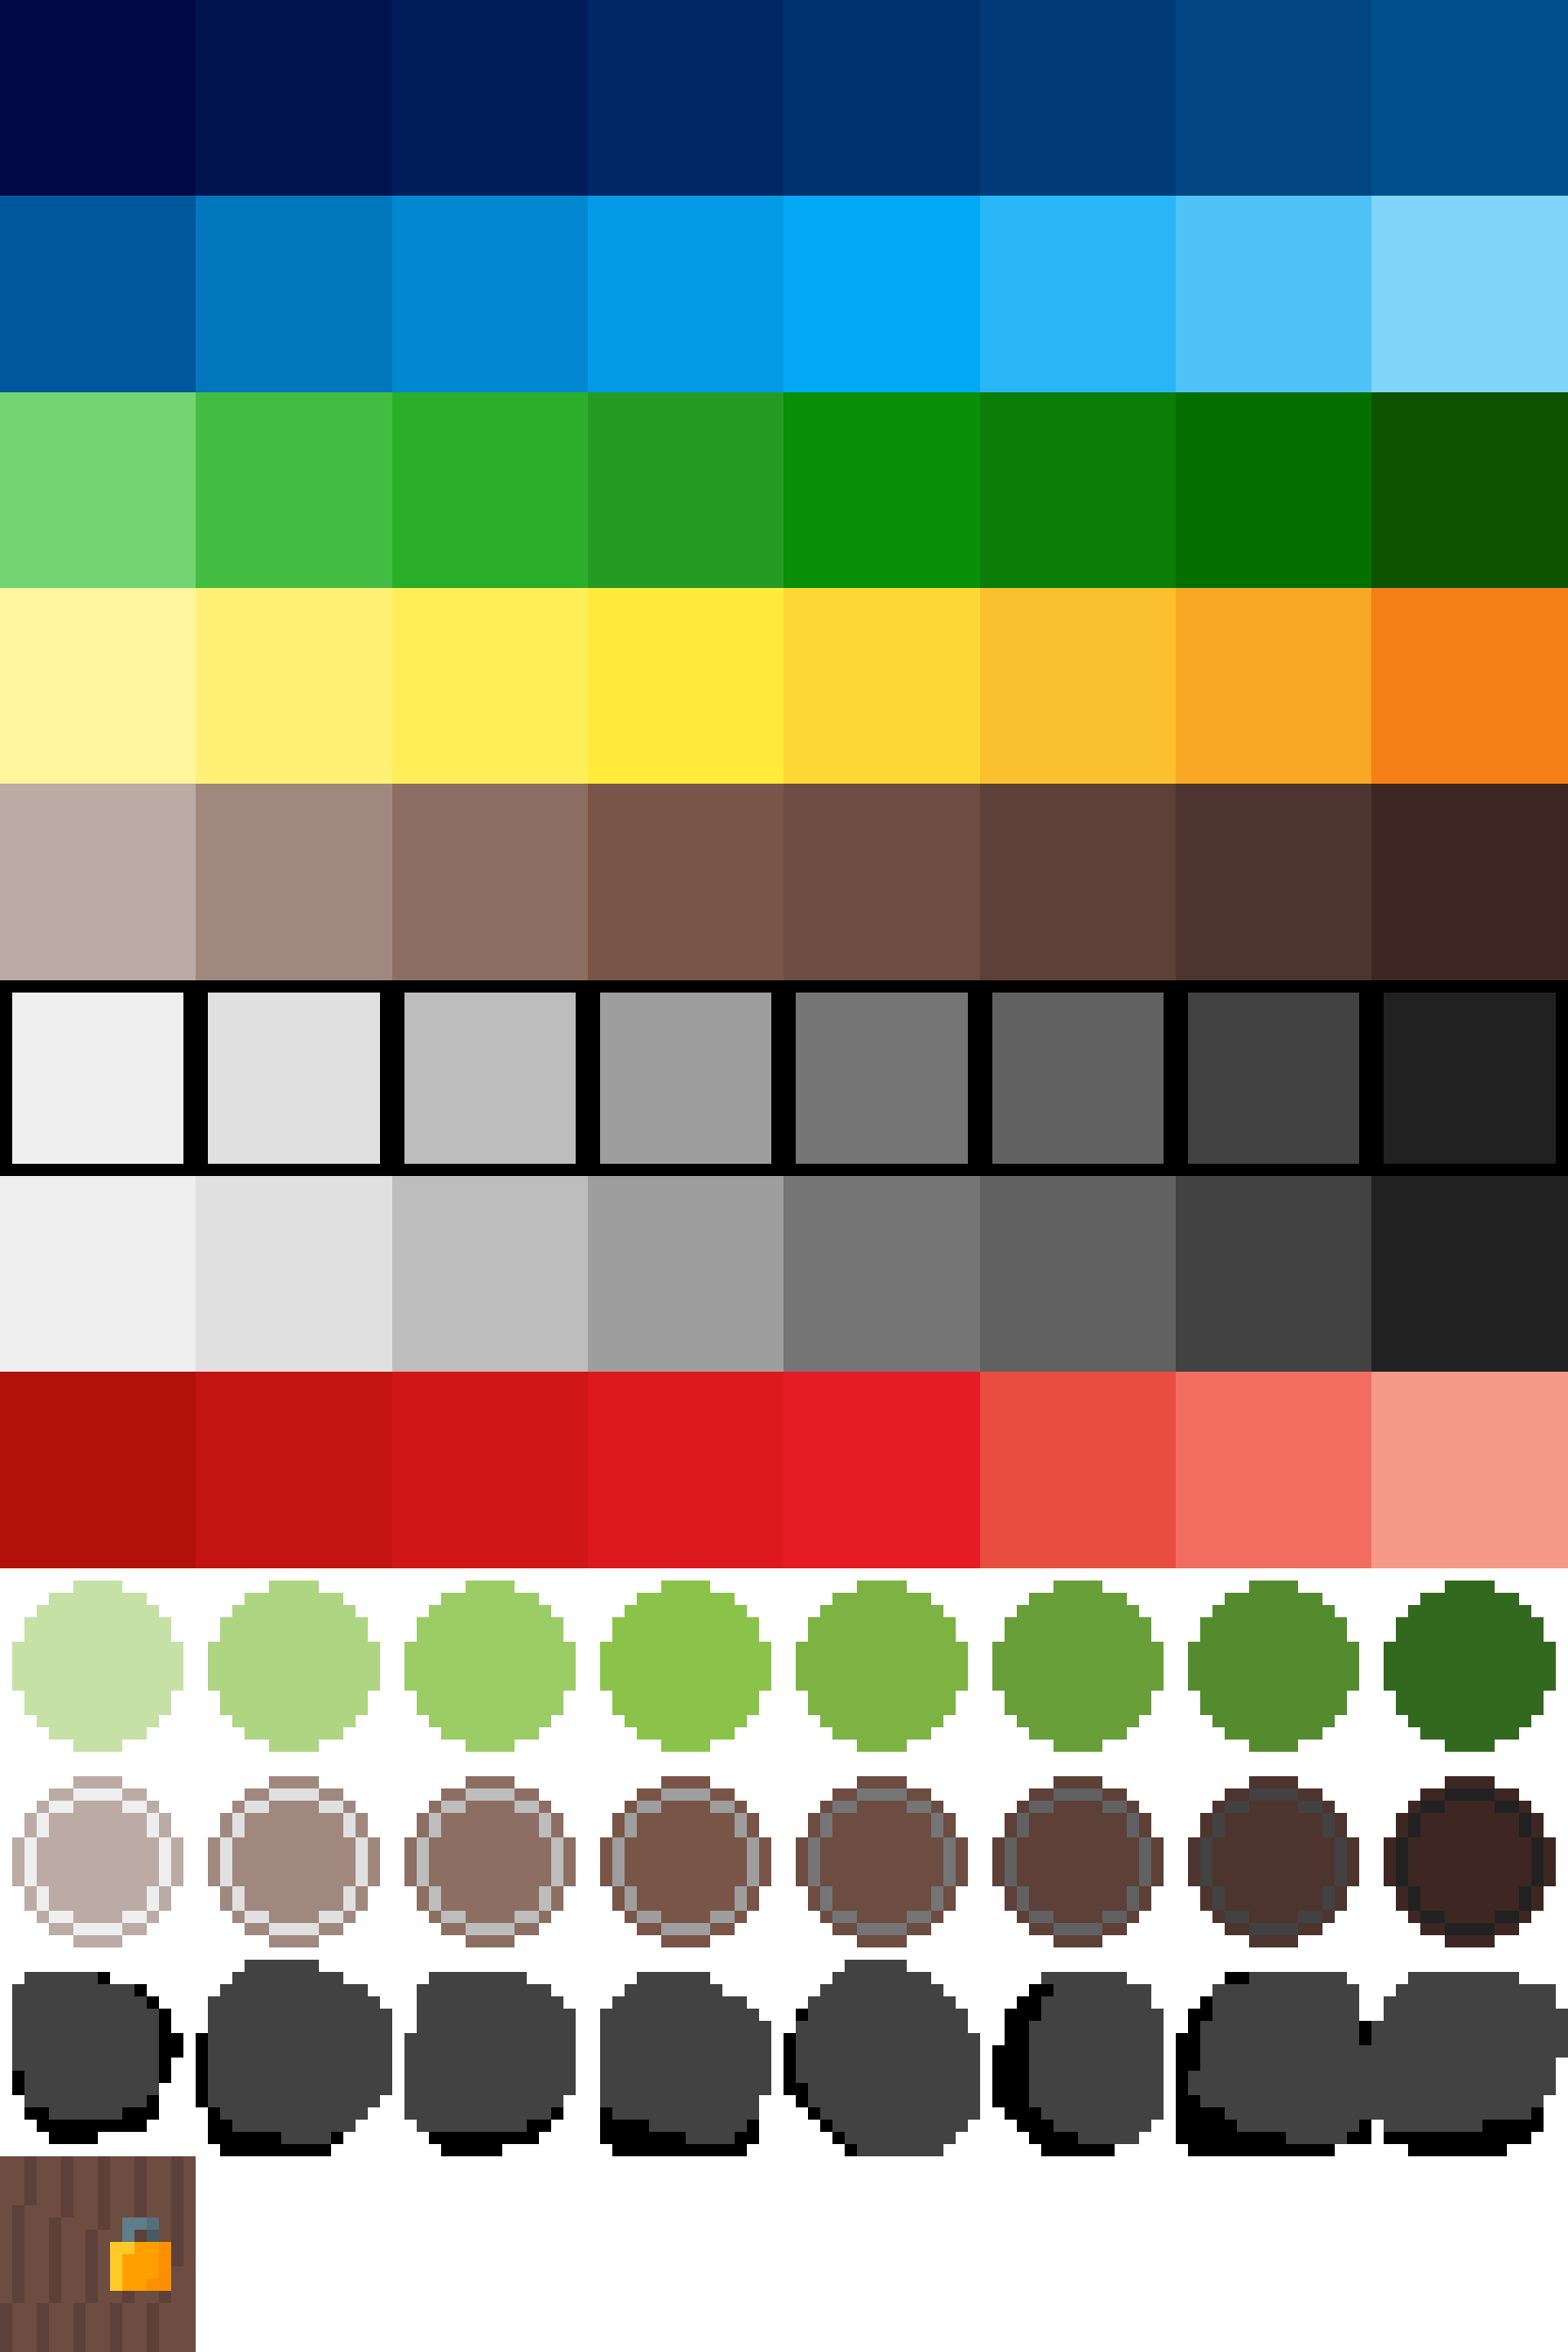
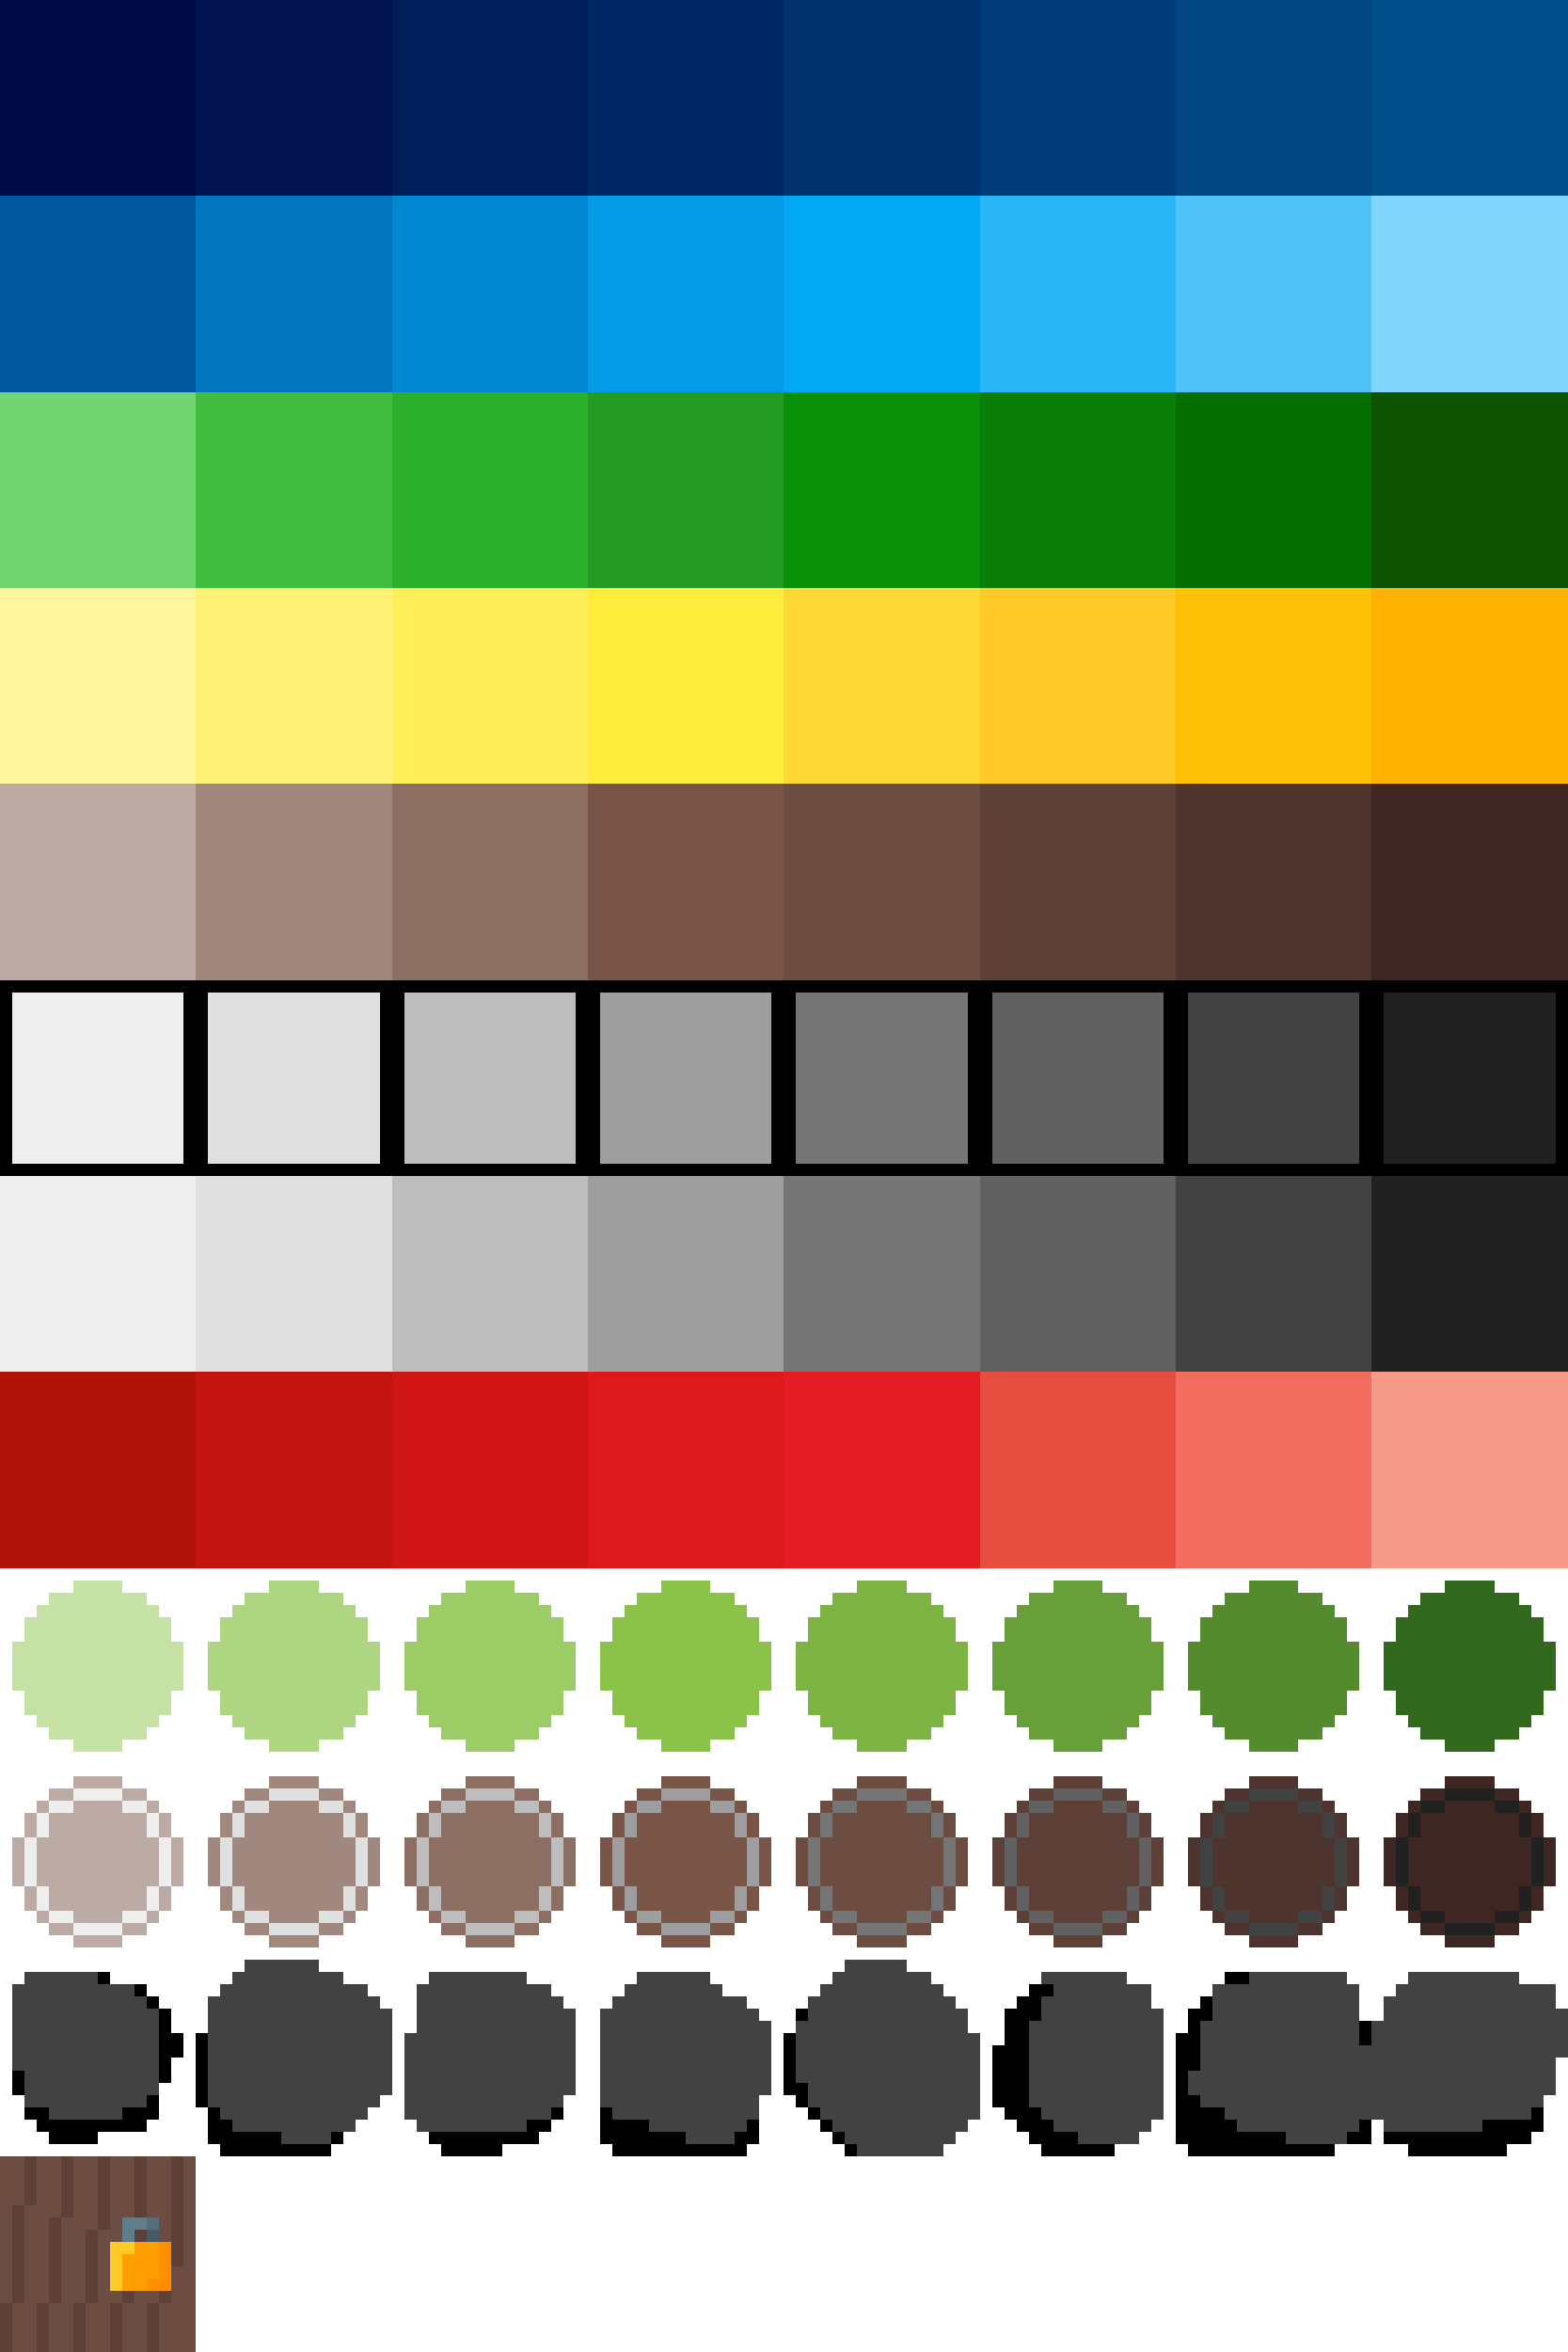
<svg xmlns="http://www.w3.org/2000/svg" version="1.1" width="128" height="192" shape-rendering="crispEdges">
  <rect x="0" y="0" width="16" height="16" fill="#010A46" />
  <rect x="16" y="0" width="16" height="16" fill="#011450" />
  <rect x="32" y="0" width="16" height="16" fill="#011E5A" />
  <rect x="48" y="0" width="16" height="16" fill="#012864" />
  <rect x="64" y="0" width="16" height="16" fill="#01326E" />
  <rect x="80" y="0" width="16" height="16" fill="#013C78" />
  <rect x="96" y="0" width="16" height="16" fill="#014682" />
  <rect x="112" y="0" width="16" height="16" fill="#01508C" />
  <rect x="0" y="16" width="16" height="16" fill="#01579B" />
  <rect x="16" y="16" width="16" height="16" fill="#0277BD" />
  <rect x="32" y="16" width="16" height="16" fill="#0288D1" />
  <rect x="48" y="16" width="16" height="16" fill="#039BE5" />
  <rect x="64" y="16" width="16" height="16" fill="#03A9F4" />
  <rect x="80" y="16" width="16" height="16" fill="#29B6F6" />
  <rect x="96" y="16" width="16" height="16" fill="#4FC3F7" />
  <rect x="112" y="16" width="16" height="16" fill="#81D4FA" />
  <rect x="0" y="32" width="16" height="16" fill="#72D572" />
  <rect x="16" y="32" width="16" height="16" fill="#42BD41" />
  <rect x="32" y="32" width="16" height="16" fill="#2BAF2B" />
  <rect x="48" y="32" width="16" height="16" fill="#259B24" />
  <rect x="64" y="32" width="16" height="16" fill="#0A8F08" />
  <rect x="80" y="32" width="16" height="16" fill="#0A7E07" />
  <rect x="96" y="32" width="16" height="16" fill="#056F00" />
  <rect x="112" y="32" width="16" height="16" fill="#0D5302" />
  <rect x="0" y="48" width="16" height="16" fill="#FFF59D" />
  <rect x="16" y="48" width="16" height="16" fill="#FFF176" />
  <rect x="32" y="48" width="16" height="16" fill="#FFEE58" />
  <rect x="48" y="48" width="16" height="16" fill="#FFEB3B" />
  <rect x="64" y="48" width="16" height="16" fill="#FDD835" />
-   <rect x="80" y="48" width="16" height="16" fill="#FBC02D" />
-   <rect x="96" y="48" width="16" height="16" fill="#F9A825" />
-   <rect x="112" y="48" width="16" height="16" fill="#F57F17" />
+   <rect x="80" y="48" width="16" height="16" fill="#FFCA28" />
+   <rect x="96" y="48" width="16" height="16" fill="#FFC107" />
+   <rect x="112" y="48" width="16" height="16" fill="#FFB300" />
  <rect x="0" y="64" width="16" height="16" fill="#BCAAA4" />
  <rect x="16" y="64" width="16" height="16" fill="#A1887F" />
  <rect x="32" y="64" width="16" height="16" fill="#8D6E63" />
  <rect x="48" y="64" width="16" height="16" fill="#795548" />
  <rect x="64" y="64" width="16" height="16" fill="#6D4C41" />
  <rect x="80" y="64" width="16" height="16" fill="#5D4037" />
  <rect x="96" y="64" width="16" height="16" fill="#4E342E" />
  <rect x="112" y="64" width="16" height="16" fill="#3E2723" />
  <rect x="0" y="80" width="128" height="1" fill="#000000" />
  <rect x="0" y="81" width="1" height="15" fill="#000000" />
  <rect x="1" y="81" width="14" height="14" fill="#EEEEEE" />
  <rect x="15" y="81" width="2" height="15" fill="#000000" />
  <rect x="17" y="81" width="14" height="14" fill="#E0E0E0" />
  <rect x="31" y="81" width="2" height="15" fill="#000000" />
  <rect x="33" y="81" width="14" height="14" fill="#BDBDBD" />
  <rect x="47" y="81" width="2" height="15" fill="#000000" />
  <rect x="49" y="81" width="14" height="14" fill="#9E9E9E" />
  <rect x="63" y="81" width="2" height="15" fill="#000000" />
  <rect x="65" y="81" width="14" height="14" fill="#757575" />
  <rect x="79" y="81" width="2" height="15" fill="#000000" />
  <rect x="81" y="81" width="14" height="14" fill="#616161" />
  <rect x="95" y="81" width="2" height="15" fill="#000000" />
  <rect x="97" y="81" width="14" height="14" fill="#424242" />
  <rect x="111" y="81" width="2" height="15" fill="#000000" />
  <rect x="113" y="81" width="14" height="14" fill="#212121" />
  <rect x="127" y="81" width="1" height="15" fill="#000000" />
  <rect x="1" y="95" width="14" height="1" fill="#000000" />
  <rect x="17" y="95" width="14" height="1" fill="#000000" />
  <rect x="33" y="95" width="14" height="1" fill="#000000" />
  <rect x="49" y="95" width="14" height="1" fill="#000000" />
  <rect x="65" y="95" width="14" height="1" fill="#000000" />
  <rect x="81" y="95" width="14" height="1" fill="#000000" />
  <rect x="97" y="95" width="14" height="1" fill="#000000" />
  <rect x="113" y="95" width="14" height="1" fill="#000000" />
  <rect x="0" y="96" width="16" height="16" fill="#EEEEEE" />
  <rect x="16" y="96" width="16" height="16" fill="#E0E0E0" />
  <rect x="32" y="96" width="16" height="16" fill="#BDBDBD" />
  <rect x="48" y="96" width="16" height="16" fill="#9E9E9E" />
  <rect x="64" y="96" width="16" height="16" fill="#757575" />
  <rect x="80" y="96" width="16" height="16" fill="#616161" />
  <rect x="96" y="96" width="16" height="16" fill="#424242" />
  <rect x="112" y="96" width="16" height="16" fill="#212121" />
  <rect x="0" y="112" width="16" height="16" fill="#B0120A" />
  <rect x="16" y="112" width="16" height="16" fill="#C41411" />
  <rect x="32" y="112" width="16" height="16" fill="#D01716" />
  <rect x="48" y="112" width="16" height="16" fill="#DD191D" />
  <rect x="64" y="112" width="16" height="16" fill="#E51C23" />
  <rect x="80" y="112" width="16" height="16" fill="#E84E40" />
  <rect x="96" y="112" width="16" height="16" fill="#F36C60" />
  <rect x="112" y="112" width="16" height="16" fill="#F69988" />
  <rect x="6" y="129" width="4" height="14" fill="#C5E1A5" />
  <rect x="22" y="129" width="4" height="14" fill="#AED581" />
  <rect x="38" y="129" width="4" height="14" fill="#9CCC65" />
  <rect x="54" y="129" width="4" height="14" fill="#8BC34A" />
  <rect x="70" y="129" width="4" height="14" fill="#7CB342" />
  <rect x="86" y="129" width="4" height="14" fill="#689F38" />
  <rect x="102" y="129" width="4" height="14" fill="#558B2F" />
  <rect x="118" y="129" width="4" height="14" fill="#33691E" />
  <rect x="4" y="130" width="2" height="12" fill="#C5E1A5" />
  <rect x="10" y="130" width="2" height="12" fill="#C5E1A5" />
  <rect x="20" y="130" width="2" height="12" fill="#AED581" />
  <rect x="26" y="130" width="2" height="12" fill="#AED581" />
  <rect x="36" y="130" width="2" height="12" fill="#9CCC65" />
  <rect x="42" y="130" width="2" height="12" fill="#9CCC65" />
  <rect x="52" y="130" width="2" height="12" fill="#8BC34A" />
  <rect x="58" y="130" width="2" height="12" fill="#8BC34A" />
  <rect x="68" y="130" width="2" height="12" fill="#7CB342" />
  <rect x="74" y="130" width="2" height="12" fill="#7CB342" />
  <rect x="84" y="130" width="2" height="12" fill="#689F38" />
  <rect x="90" y="130" width="2" height="12" fill="#689F38" />
  <rect x="100" y="130" width="2" height="12" fill="#558B2F" />
  <rect x="106" y="130" width="2" height="12" fill="#558B2F" />
  <rect x="116" y="130" width="2" height="12" fill="#33691E" />
  <rect x="122" y="130" width="2" height="12" fill="#33691E" />
  <rect x="3" y="131" width="1" height="10" fill="#C5E1A5" />
  <rect x="12" y="131" width="1" height="10" fill="#C5E1A5" />
  <rect x="19" y="131" width="1" height="10" fill="#AED581" />
  <rect x="28" y="131" width="1" height="10" fill="#AED581" />
  <rect x="35" y="131" width="1" height="10" fill="#9CCC65" />
  <rect x="44" y="131" width="1" height="10" fill="#9CCC65" />
  <rect x="51" y="131" width="1" height="10" fill="#8BC34A" />
  <rect x="60" y="131" width="1" height="10" fill="#8BC34A" />
  <rect x="67" y="131" width="1" height="10" fill="#7CB342" />
  <rect x="76" y="131" width="1" height="10" fill="#7CB342" />
  <rect x="83" y="131" width="1" height="10" fill="#689F38" />
  <rect x="92" y="131" width="1" height="10" fill="#689F38" />
  <rect x="99" y="131" width="1" height="10" fill="#558B2F" />
  <rect x="108" y="131" width="1" height="10" fill="#558B2F" />
  <rect x="115" y="131" width="1" height="10" fill="#33691E" />
  <rect x="124" y="131" width="1" height="10" fill="#33691E" />
  <rect x="2" y="132" width="1" height="8" fill="#C5E1A5" />
  <rect x="13" y="132" width="1" height="8" fill="#C5E1A5" />
  <rect x="18" y="132" width="1" height="8" fill="#AED581" />
  <rect x="29" y="132" width="1" height="8" fill="#AED581" />
  <rect x="34" y="132" width="1" height="8" fill="#9CCC65" />
  <rect x="45" y="132" width="1" height="8" fill="#9CCC65" />
  <rect x="50" y="132" width="1" height="8" fill="#8BC34A" />
  <rect x="61" y="132" width="1" height="8" fill="#8BC34A" />
  <rect x="66" y="132" width="1" height="8" fill="#7CB342" />
  <rect x="77" y="132" width="1" height="8" fill="#7CB342" />
  <rect x="82" y="132" width="1" height="8" fill="#689F38" />
  <rect x="93" y="132" width="1" height="8" fill="#689F38" />
  <rect x="98" y="132" width="1" height="8" fill="#558B2F" />
  <rect x="109" y="132" width="1" height="8" fill="#558B2F" />
  <rect x="114" y="132" width="1" height="8" fill="#33691E" />
  <rect x="125" y="132" width="1" height="8" fill="#33691E" />
  <rect x="1" y="134" width="1" height="4" fill="#C5E1A5" />
  <rect x="14" y="134" width="1" height="4" fill="#C5E1A5" />
  <rect x="17" y="134" width="1" height="4" fill="#AED581" />
  <rect x="30" y="134" width="1" height="4" fill="#AED581" />
  <rect x="33" y="134" width="1" height="4" fill="#9CCC65" />
  <rect x="46" y="134" width="1" height="4" fill="#9CCC65" />
  <rect x="49" y="134" width="1" height="4" fill="#8BC34A" />
  <rect x="62" y="134" width="1" height="4" fill="#8BC34A" />
  <rect x="65" y="134" width="1" height="4" fill="#7CB342" />
  <rect x="78" y="134" width="1" height="4" fill="#7CB342" />
  <rect x="81" y="134" width="1" height="4" fill="#689F38" />
  <rect x="94" y="134" width="1" height="4" fill="#689F38" />
  <rect x="97" y="134" width="1" height="4" fill="#558B2F" />
  <rect x="110" y="134" width="1" height="4" fill="#558B2F" />
  <rect x="113" y="134" width="1" height="4" fill="#33691E" />
  <rect x="126" y="134" width="1" height="4" fill="#33691E" />
  <rect x="6" y="145" width="4" height="1" fill="#BCAAA4" />
  <rect x="22" y="145" width="4" height="1" fill="#A1887F" />
  <rect x="38" y="145" width="4" height="1" fill="#8D6E63" />
  <rect x="54" y="145" width="4" height="1" fill="#795548" />
  <rect x="70" y="145" width="4" height="1" fill="#6D4C41" />
  <rect x="86" y="145" width="4" height="1" fill="#5D4037" />
  <rect x="102" y="145" width="4" height="1" fill="#4E342E" />
  <rect x="118" y="145" width="4" height="1" fill="#3E2723" />
  <rect x="4" y="146" width="2" height="1" fill="#BCAAA4" />
  <rect x="6" y="146" width="4" height="1" fill="#EEEEEE" />
  <rect x="10" y="146" width="2" height="1" fill="#BCAAA4" />
  <rect x="20" y="146" width="2" height="1" fill="#A1887F" />
  <rect x="22" y="146" width="4" height="1" fill="#E0E0E0" />
  <rect x="26" y="146" width="2" height="1" fill="#A1887F" />
  <rect x="36" y="146" width="2" height="1" fill="#8D6E63" />
  <rect x="38" y="146" width="4" height="1" fill="#BDBDBD" />
  <rect x="42" y="146" width="2" height="1" fill="#8D6E63" />
  <rect x="52" y="146" width="2" height="1" fill="#795548" />
  <rect x="54" y="146" width="4" height="1" fill="#9E9E9E" />
  <rect x="58" y="146" width="2" height="1" fill="#795548" />
  <rect x="68" y="146" width="2" height="1" fill="#6D4C41" />
  <rect x="70" y="146" width="4" height="1" fill="#757575" />
  <rect x="74" y="146" width="2" height="1" fill="#6D4C41" />
  <rect x="84" y="146" width="2" height="1" fill="#5D4037" />
  <rect x="86" y="146" width="4" height="1" fill="#616161" />
  <rect x="90" y="146" width="2" height="1" fill="#5D4037" />
  <rect x="100" y="146" width="2" height="1" fill="#4E342E" />
  <rect x="102" y="146" width="4" height="1" fill="#424242" />
  <rect x="106" y="146" width="2" height="1" fill="#4E342E" />
  <rect x="116" y="146" width="2" height="1" fill="#3E2723" />
  <rect x="118" y="146" width="4" height="1" fill="#212121" />
  <rect x="122" y="146" width="2" height="1" fill="#3E2723" />
  <rect x="3" y="147" width="1" height="1" fill="#BCAAA4" />
  <rect x="4" y="147" width="2" height="1" fill="#EEEEEE" />
  <rect x="6" y="147" width="4" height="10" fill="#BCAAA4" />
  <rect x="10" y="147" width="2" height="1" fill="#EEEEEE" />
  <rect x="12" y="147" width="1" height="1" fill="#BCAAA4" />
  <rect x="19" y="147" width="1" height="1" fill="#A1887F" />
  <rect x="20" y="147" width="2" height="1" fill="#E0E0E0" />
  <rect x="22" y="147" width="4" height="10" fill="#A1887F" />
  <rect x="26" y="147" width="2" height="1" fill="#E0E0E0" />
  <rect x="28" y="147" width="1" height="1" fill="#A1887F" />
  <rect x="35" y="147" width="1" height="1" fill="#8D6E63" />
  <rect x="36" y="147" width="2" height="1" fill="#BDBDBD" />
  <rect x="38" y="147" width="4" height="10" fill="#8D6E63" />
  <rect x="42" y="147" width="2" height="1" fill="#BDBDBD" />
  <rect x="44" y="147" width="1" height="1" fill="#8D6E63" />
  <rect x="51" y="147" width="1" height="1" fill="#795548" />
  <rect x="52" y="147" width="2" height="1" fill="#9E9E9E" />
  <rect x="54" y="147" width="4" height="10" fill="#795548" />
  <rect x="58" y="147" width="2" height="1" fill="#9E9E9E" />
  <rect x="60" y="147" width="1" height="1" fill="#795548" />
  <rect x="67" y="147" width="1" height="1" fill="#6D4C41" />
  <rect x="68" y="147" width="2" height="1" fill="#757575" />
  <rect x="70" y="147" width="4" height="10" fill="#6D4C41" />
  <rect x="74" y="147" width="2" height="1" fill="#757575" />
  <rect x="76" y="147" width="1" height="1" fill="#6D4C41" />
  <rect x="83" y="147" width="1" height="1" fill="#5D4037" />
  <rect x="84" y="147" width="2" height="1" fill="#616161" />
  <rect x="86" y="147" width="4" height="10" fill="#5D4037" />
  <rect x="90" y="147" width="2" height="1" fill="#616161" />
  <rect x="92" y="147" width="1" height="1" fill="#5D4037" />
  <rect x="99" y="147" width="1" height="1" fill="#4E342E" />
  <rect x="100" y="147" width="2" height="1" fill="#424242" />
  <rect x="102" y="147" width="4" height="10" fill="#4E342E" />
  <rect x="106" y="147" width="2" height="1" fill="#424242" />
  <rect x="108" y="147" width="1" height="1" fill="#4E342E" />
  <rect x="115" y="147" width="1" height="1" fill="#3E2723" />
  <rect x="116" y="147" width="2" height="1" fill="#212121" />
  <rect x="118" y="147" width="4" height="10" fill="#3E2723" />
  <rect x="122" y="147" width="2" height="1" fill="#212121" />
  <rect x="124" y="147" width="1" height="1" fill="#3E2723" />
  <rect x="2" y="148" width="1" height="2" fill="#BCAAA4" />
  <rect x="3" y="148" width="1" height="2" fill="#EEEEEE" />
  <rect x="4" y="148" width="2" height="8" fill="#BCAAA4" />
  <rect x="10" y="148" width="2" height="8" fill="#BCAAA4" />
  <rect x="12" y="148" width="1" height="2" fill="#EEEEEE" />
  <rect x="13" y="148" width="1" height="2" fill="#BCAAA4" />
  <rect x="18" y="148" width="1" height="2" fill="#A1887F" />
  <rect x="19" y="148" width="1" height="2" fill="#E0E0E0" />
  <rect x="20" y="148" width="2" height="8" fill="#A1887F" />
  <rect x="26" y="148" width="2" height="8" fill="#A1887F" />
  <rect x="28" y="148" width="1" height="2" fill="#E0E0E0" />
  <rect x="29" y="148" width="1" height="2" fill="#A1887F" />
  <rect x="34" y="148" width="1" height="2" fill="#8D6E63" />
  <rect x="35" y="148" width="1" height="2" fill="#BDBDBD" />
  <rect x="36" y="148" width="2" height="8" fill="#8D6E63" />
  <rect x="42" y="148" width="2" height="8" fill="#8D6E63" />
  <rect x="44" y="148" width="1" height="2" fill="#BDBDBD" />
  <rect x="45" y="148" width="1" height="2" fill="#8D6E63" />
  <rect x="50" y="148" width="1" height="2" fill="#795548" />
  <rect x="51" y="148" width="1" height="2" fill="#9E9E9E" />
  <rect x="52" y="148" width="2" height="8" fill="#795548" />
  <rect x="58" y="148" width="2" height="8" fill="#795548" />
  <rect x="60" y="148" width="1" height="2" fill="#9E9E9E" />
  <rect x="61" y="148" width="1" height="2" fill="#795548" />
  <rect x="66" y="148" width="1" height="2" fill="#6D4C41" />
  <rect x="67" y="148" width="1" height="2" fill="#757575" />
  <rect x="68" y="148" width="2" height="8" fill="#6D4C41" />
  <rect x="74" y="148" width="2" height="8" fill="#6D4C41" />
  <rect x="76" y="148" width="1" height="2" fill="#757575" />
  <rect x="77" y="148" width="1" height="2" fill="#6D4C41" />
  <rect x="82" y="148" width="1" height="2" fill="#5D4037" />
  <rect x="83" y="148" width="1" height="2" fill="#616161" />
  <rect x="84" y="148" width="2" height="8" fill="#5D4037" />
  <rect x="90" y="148" width="2" height="8" fill="#5D4037" />
  <rect x="92" y="148" width="1" height="2" fill="#616161" />
  <rect x="93" y="148" width="1" height="2" fill="#5D4037" />
  <rect x="98" y="148" width="1" height="2" fill="#4E342E" />
  <rect x="99" y="148" width="1" height="2" fill="#424242" />
  <rect x="100" y="148" width="2" height="8" fill="#4E342E" />
  <rect x="106" y="148" width="2" height="8" fill="#4E342E" />
  <rect x="108" y="148" width="1" height="2" fill="#424242" />
  <rect x="109" y="148" width="1" height="2" fill="#4E342E" />
  <rect x="114" y="148" width="1" height="2" fill="#3E2723" />
  <rect x="115" y="148" width="1" height="2" fill="#212121" />
  <rect x="116" y="148" width="2" height="8" fill="#3E2723" />
  <rect x="122" y="148" width="2" height="8" fill="#3E2723" />
  <rect x="124" y="148" width="1" height="2" fill="#212121" />
  <rect x="125" y="148" width="1" height="2" fill="#3E2723" />
  <rect x="1" y="150" width="1" height="4" fill="#BCAAA4" />
  <rect x="2" y="150" width="1" height="4" fill="#EEEEEE" />
  <rect x="3" y="150" width="1" height="4" fill="#BCAAA4" />
  <rect x="12" y="150" width="1" height="4" fill="#BCAAA4" />
  <rect x="13" y="150" width="1" height="4" fill="#EEEEEE" />
  <rect x="14" y="150" width="1" height="4" fill="#BCAAA4" />
  <rect x="17" y="150" width="1" height="4" fill="#A1887F" />
  <rect x="18" y="150" width="1" height="4" fill="#E0E0E0" />
  <rect x="19" y="150" width="1" height="4" fill="#A1887F" />
  <rect x="28" y="150" width="1" height="4" fill="#A1887F" />
  <rect x="29" y="150" width="1" height="4" fill="#E0E0E0" />
  <rect x="30" y="150" width="1" height="4" fill="#A1887F" />
  <rect x="33" y="150" width="1" height="4" fill="#8D6E63" />
  <rect x="34" y="150" width="1" height="4" fill="#BDBDBD" />
  <rect x="35" y="150" width="1" height="4" fill="#8D6E63" />
  <rect x="44" y="150" width="1" height="4" fill="#8D6E63" />
  <rect x="45" y="150" width="1" height="4" fill="#BDBDBD" />
  <rect x="46" y="150" width="1" height="4" fill="#8D6E63" />
  <rect x="49" y="150" width="1" height="4" fill="#795548" />
  <rect x="50" y="150" width="1" height="4" fill="#9E9E9E" />
  <rect x="51" y="150" width="1" height="4" fill="#795548" />
  <rect x="60" y="150" width="1" height="4" fill="#795548" />
  <rect x="61" y="150" width="1" height="4" fill="#9E9E9E" />
  <rect x="62" y="150" width="1" height="4" fill="#795548" />
  <rect x="65" y="150" width="1" height="4" fill="#6D4C41" />
  <rect x="66" y="150" width="1" height="4" fill="#757575" />
  <rect x="67" y="150" width="1" height="4" fill="#6D4C41" />
  <rect x="76" y="150" width="1" height="4" fill="#6D4C41" />
  <rect x="77" y="150" width="1" height="4" fill="#757575" />
  <rect x="78" y="150" width="1" height="4" fill="#6D4C41" />
  <rect x="81" y="150" width="1" height="4" fill="#5D4037" />
  <rect x="82" y="150" width="1" height="4" fill="#616161" />
  <rect x="83" y="150" width="1" height="4" fill="#5D4037" />
  <rect x="92" y="150" width="1" height="4" fill="#5D4037" />
  <rect x="93" y="150" width="1" height="4" fill="#616161" />
  <rect x="94" y="150" width="1" height="4" fill="#5D4037" />
  <rect x="97" y="150" width="1" height="4" fill="#4E342E" />
  <rect x="98" y="150" width="1" height="4" fill="#424242" />
  <rect x="99" y="150" width="1" height="4" fill="#4E342E" />
  <rect x="108" y="150" width="1" height="4" fill="#4E342E" />
  <rect x="109" y="150" width="1" height="4" fill="#424242" />
  <rect x="110" y="150" width="1" height="4" fill="#4E342E" />
  <rect x="113" y="150" width="1" height="4" fill="#3E2723" />
  <rect x="114" y="150" width="1" height="4" fill="#212121" />
  <rect x="115" y="150" width="1" height="4" fill="#3E2723" />
  <rect x="124" y="150" width="1" height="4" fill="#3E2723" />
  <rect x="125" y="150" width="1" height="4" fill="#212121" />
  <rect x="126" y="150" width="1" height="4" fill="#3E2723" />
  <rect x="2" y="154" width="1" height="2" fill="#BCAAA4" />
  <rect x="3" y="154" width="1" height="2" fill="#EEEEEE" />
  <rect x="12" y="154" width="1" height="2" fill="#EEEEEE" />
  <rect x="13" y="154" width="1" height="2" fill="#BCAAA4" />
  <rect x="18" y="154" width="1" height="2" fill="#A1887F" />
  <rect x="19" y="154" width="1" height="2" fill="#E0E0E0" />
  <rect x="28" y="154" width="1" height="2" fill="#E0E0E0" />
  <rect x="29" y="154" width="1" height="2" fill="#A1887F" />
  <rect x="34" y="154" width="1" height="2" fill="#8D6E63" />
  <rect x="35" y="154" width="1" height="2" fill="#BDBDBD" />
  <rect x="44" y="154" width="1" height="2" fill="#BDBDBD" />
  <rect x="45" y="154" width="1" height="2" fill="#8D6E63" />
  <rect x="50" y="154" width="1" height="2" fill="#795548" />
  <rect x="51" y="154" width="1" height="2" fill="#9E9E9E" />
  <rect x="60" y="154" width="1" height="2" fill="#9E9E9E" />
  <rect x="61" y="154" width="1" height="2" fill="#795548" />
  <rect x="66" y="154" width="1" height="2" fill="#6D4C41" />
  <rect x="67" y="154" width="1" height="2" fill="#757575" />
  <rect x="76" y="154" width="1" height="2" fill="#757575" />
  <rect x="77" y="154" width="1" height="2" fill="#6D4C41" />
  <rect x="82" y="154" width="1" height="2" fill="#5D4037" />
  <rect x="83" y="154" width="1" height="2" fill="#616161" />
  <rect x="92" y="154" width="1" height="2" fill="#616161" />
  <rect x="93" y="154" width="1" height="2" fill="#5D4037" />
  <rect x="98" y="154" width="1" height="2" fill="#4E342E" />
  <rect x="99" y="154" width="1" height="2" fill="#424242" />
  <rect x="108" y="154" width="1" height="2" fill="#424242" />
  <rect x="109" y="154" width="1" height="2" fill="#4E342E" />
  <rect x="114" y="154" width="1" height="2" fill="#3E2723" />
  <rect x="115" y="154" width="1" height="2" fill="#212121" />
  <rect x="124" y="154" width="1" height="2" fill="#212121" />
  <rect x="125" y="154" width="1" height="2" fill="#3E2723" />
  <rect x="3" y="156" width="1" height="1" fill="#BCAAA4" />
  <rect x="4" y="156" width="2" height="1" fill="#EEEEEE" />
  <rect x="10" y="156" width="2" height="1" fill="#EEEEEE" />
  <rect x="12" y="156" width="1" height="1" fill="#BCAAA4" />
  <rect x="19" y="156" width="1" height="1" fill="#A1887F" />
  <rect x="20" y="156" width="2" height="1" fill="#E0E0E0" />
  <rect x="26" y="156" width="2" height="1" fill="#E0E0E0" />
  <rect x="28" y="156" width="1" height="1" fill="#A1887F" />
  <rect x="35" y="156" width="1" height="1" fill="#8D6E63" />
  <rect x="36" y="156" width="2" height="1" fill="#BDBDBD" />
  <rect x="42" y="156" width="2" height="1" fill="#BDBDBD" />
  <rect x="44" y="156" width="1" height="1" fill="#8D6E63" />
  <rect x="51" y="156" width="1" height="1" fill="#795548" />
  <rect x="52" y="156" width="2" height="1" fill="#9E9E9E" />
  <rect x="58" y="156" width="2" height="1" fill="#9E9E9E" />
  <rect x="60" y="156" width="1" height="1" fill="#795548" />
  <rect x="67" y="156" width="1" height="1" fill="#6D4C41" />
  <rect x="68" y="156" width="2" height="1" fill="#757575" />
  <rect x="74" y="156" width="2" height="1" fill="#757575" />
  <rect x="76" y="156" width="1" height="1" fill="#6D4C41" />
  <rect x="83" y="156" width="1" height="1" fill="#5D4037" />
  <rect x="84" y="156" width="2" height="1" fill="#616161" />
  <rect x="90" y="156" width="2" height="1" fill="#616161" />
  <rect x="92" y="156" width="1" height="1" fill="#5D4037" />
  <rect x="99" y="156" width="1" height="1" fill="#4E342E" />
  <rect x="100" y="156" width="2" height="1" fill="#424242" />
  <rect x="106" y="156" width="2" height="1" fill="#424242" />
  <rect x="108" y="156" width="1" height="1" fill="#4E342E" />
  <rect x="115" y="156" width="1" height="1" fill="#3E2723" />
  <rect x="116" y="156" width="2" height="1" fill="#212121" />
  <rect x="122" y="156" width="2" height="1" fill="#212121" />
  <rect x="124" y="156" width="1" height="1" fill="#3E2723" />
  <rect x="4" y="157" width="2" height="1" fill="#BCAAA4" />
  <rect x="6" y="157" width="4" height="1" fill="#EEEEEE" />
  <rect x="10" y="157" width="2" height="1" fill="#BCAAA4" />
  <rect x="20" y="157" width="2" height="1" fill="#A1887F" />
  <rect x="22" y="157" width="4" height="1" fill="#E0E0E0" />
  <rect x="26" y="157" width="2" height="1" fill="#A1887F" />
  <rect x="36" y="157" width="2" height="1" fill="#8D6E63" />
  <rect x="38" y="157" width="4" height="1" fill="#BDBDBD" />
  <rect x="42" y="157" width="2" height="1" fill="#8D6E63" />
  <rect x="52" y="157" width="2" height="1" fill="#795548" />
  <rect x="54" y="157" width="4" height="1" fill="#9E9E9E" />
  <rect x="58" y="157" width="2" height="1" fill="#795548" />
  <rect x="68" y="157" width="2" height="1" fill="#6D4C41" />
  <rect x="70" y="157" width="4" height="1" fill="#757575" />
  <rect x="74" y="157" width="2" height="1" fill="#6D4C41" />
  <rect x="84" y="157" width="2" height="1" fill="#5D4037" />
  <rect x="86" y="157" width="4" height="1" fill="#616161" />
  <rect x="90" y="157" width="2" height="1" fill="#5D4037" />
  <rect x="100" y="157" width="2" height="1" fill="#4E342E" />
  <rect x="102" y="157" width="4" height="1" fill="#424242" />
  <rect x="106" y="157" width="2" height="1" fill="#4E342E" />
  <rect x="116" y="157" width="2" height="1" fill="#3E2723" />
  <rect x="118" y="157" width="4" height="1" fill="#212121" />
  <rect x="122" y="157" width="2" height="1" fill="#3E2723" />
  <rect x="6" y="158" width="4" height="1" fill="#BCAAA4" />
  <rect x="22" y="158" width="4" height="1" fill="#A1887F" />
  <rect x="38" y="158" width="4" height="1" fill="#8D6E63" />
  <rect x="54" y="158" width="4" height="1" fill="#795548" />
  <rect x="70" y="158" width="4" height="1" fill="#6D4C41" />
  <rect x="86" y="158" width="4" height="1" fill="#5D4037" />
  <rect x="102" y="158" width="4" height="1" fill="#4E342E" />
  <rect x="118" y="158" width="4" height="1" fill="#3E2723" />
  <rect x="20" y="160" width="6" height="14" fill="#424242" />
  <rect x="69" y="160" width="5" height="15" fill="#424242" />
  <rect x="2" y="161" width="6" height="11" fill="#424242" />
  <rect x="8" y="161" width="1" height="1" fill="#000000" />
  <rect x="19" y="161" width="1" height="13" fill="#424242" />
  <rect x="26" y="161" width="2" height="13" fill="#424242" />
  <rect x="35" y="161" width="8" height="13" fill="#424242" />
  <rect x="52" y="161" width="6" height="12" fill="#424242" />
  <rect x="68" y="161" width="1" height="13" fill="#424242" />
  <rect x="74" y="161" width="2" height="15" fill="#424242" />
  <rect x="85" y="161" width="7" height="1" fill="#424242" />
  <rect x="100" y="161" width="2" height="1" fill="#000000" />
  <rect x="102" y="161" width="8" height="13" fill="#424242" />
  <rect x="115" y="161" width="9" height="12" fill="#424242" />
  <rect x="1" y="162" width="1" height="7" fill="#424242" />
  <rect x="8" y="162" width="3" height="10" fill="#424242" />
  <rect x="11" y="162" width="1" height="1" fill="#000000" />
  <rect x="18" y="162" width="1" height="11" fill="#424242" />
  <rect x="28" y="162" width="2" height="11" fill="#424242" />
  <rect x="34" y="162" width="1" height="12" fill="#424242" />
  <rect x="43" y="162" width="2" height="11" fill="#424242" />
  <rect x="51" y="162" width="1" height="11" fill="#424242" />
  <rect x="58" y="162" width="1" height="13" fill="#424242" />
  <rect x="67" y="162" width="1" height="11" fill="#424242" />
  <rect x="76" y="162" width="1" height="14" fill="#424242" />
  <rect x="84" y="162" width="2" height="1" fill="#000000" />
  <rect x="86" y="162" width="8" height="12" fill="#424242" />
  <rect x="99" y="162" width="3" height="10" fill="#424242" />
  <rect x="110" y="162" width="1" height="12" fill="#424242" />
  <rect x="114" y="162" width="1" height="12" fill="#424242" />
  <rect x="124" y="162" width="3" height="9" fill="#424242" />
  <rect x="11" y="163" width="1" height="9" fill="#424242" />
  <rect x="12" y="163" width="1" height="1" fill="#000000" />
  <rect x="17" y="163" width="1" height="9" fill="#424242" />
  <rect x="30" y="163" width="1" height="9" fill="#424242" />
  <rect x="45" y="163" width="1" height="9" fill="#424242" />
  <rect x="50" y="163" width="1" height="10" fill="#424242" />
  <rect x="59" y="163" width="2" height="11" fill="#424242" />
  <rect x="66" y="163" width="1" height="9" fill="#424242" />
  <rect x="77" y="163" width="1" height="12" fill="#424242" />
  <rect x="83" y="163" width="2" height="2" fill="#000000" />
  <rect x="85" y="163" width="1" height="10" fill="#424242" />
  <rect x="98" y="163" width="1" height="2" fill="#000000" />
  <rect x="113" y="163" width="1" height="11" fill="#424242" />
  <rect x="12" y="164" width="1" height="7" fill="#424242" />
  <rect x="13" y="164" width="1" height="6" fill="#000000" />
  <rect x="31" y="164" width="1" height="7" fill="#424242" />
  <rect x="46" y="164" width="1" height="7" fill="#424242" />
  <rect x="49" y="164" width="1" height="8" fill="#424242" />
  <rect x="61" y="164" width="1" height="9" fill="#424242" />
  <rect x="65" y="164" width="1" height="1" fill="#000000" />
  <rect x="78" y="164" width="1" height="10" fill="#424242" />
  <rect x="82" y="164" width="1" height="9" fill="#000000" />
  <rect x="94" y="164" width="1" height="9" fill="#424242" />
  <rect x="97" y="164" width="1" height="5" fill="#000000" />
  <rect x="127" y="164" width="1" height="4" fill="#424242" />
  <rect x="62" y="165" width="1" height="6" fill="#424242" />
  <rect x="65" y="165" width="1" height="5" fill="#424242" />
  <rect x="83" y="165" width="1" height="9" fill="#000000" />
  <rect x="84" y="165" width="1" height="7" fill="#424242" />
  <rect x="98" y="165" width="1" height="7" fill="#424242" />
  <rect x="111" y="165" width="1" height="2" fill="#000000" />
  <rect x="112" y="165" width="1" height="8" fill="#424242" />
  <rect x="14" y="166" width="1" height="2" fill="#000000" />
  <rect x="16" y="166" width="1" height="6" fill="#000000" />
  <rect x="33" y="166" width="1" height="7" fill="#424242" />
  <rect x="64" y="166" width="1" height="5" fill="#000000" />
  <rect x="79" y="166" width="1" height="7" fill="#424242" />
  <rect x="96" y="166" width="1" height="9" fill="#000000" />
  <rect x="81" y="167" width="1" height="5" fill="#000000" />
  <rect x="111" y="167" width="1" height="6" fill="#424242" />
  <rect x="1" y="169" width="1" height="2" fill="#000000" />
  <rect x="97" y="169" width="1" height="2" fill="#424242" />
  <rect x="65" y="170" width="1" height="2" fill="#000000" />
  <rect x="12" y="171" width="1" height="2" fill="#000000" />
  <rect x="97" y="171" width="1" height="5" fill="#000000" />
  <rect x="124" y="171" width="2" height="1" fill="#424242" />
  <rect x="2" y="172" width="2" height="1" fill="#000000" />
  <rect x="4" y="172" width="6" height="1" fill="#424242" />
  <rect x="10" y="172" width="2" height="2" fill="#000000" />
  <rect x="17" y="172" width="1" height="3" fill="#000000" />
  <rect x="45" y="172" width="1" height="1" fill="#000000" />
  <rect x="49" y="172" width="1" height="3" fill="#000000" />
  <rect x="66" y="172" width="1" height="1" fill="#000000" />
  <rect x="84" y="172" width="1" height="3" fill="#000000" />
  <rect x="98" y="172" width="2" height="4" fill="#000000" />
  <rect x="100" y="172" width="2" height="1" fill="#424242" />
  <rect x="124" y="172" width="1" height="1" fill="#424242" />
  <rect x="125" y="172" width="1" height="2" fill="#000000" />
  <rect x="3" y="173" width="7" height="1" fill="#000000" />
  <rect x="18" y="173" width="1" height="3" fill="#000000" />
  <rect x="28" y="173" width="1" height="1" fill="#424242" />
  <rect x="43" y="173" width="2" height="1" fill="#000000" />
  <rect x="50" y="173" width="3" height="3" fill="#000000" />
  <rect x="53" y="173" width="5" height="1" fill="#424242" />
  <rect x="61" y="173" width="1" height="2" fill="#000000" />
  <rect x="67" y="173" width="1" height="1" fill="#000000" />
  <rect x="85" y="173" width="1" height="3" fill="#000000" />
  <rect x="100" y="173" width="1" height="3" fill="#000000" />
  <rect x="101" y="173" width="1" height="1" fill="#424242" />
  <rect x="111" y="173" width="1" height="2" fill="#000000" />
  <rect x="115" y="173" width="6" height="1" fill="#424242" />
  <rect x="121" y="173" width="4" height="2" fill="#000000" />
  <rect x="4" y="174" width="4" height="1" fill="#000000" />
  <rect x="19" y="174" width="4" height="2" fill="#000000" />
  <rect x="23" y="174" width="4" height="1" fill="#424242" />
  <rect x="27" y="174" width="1" height="1" fill="#000000" />
  <rect x="35" y="174" width="9" height="1" fill="#000000" />
  <rect x="53" y="174" width="3" height="2" fill="#000000" />
  <rect x="56" y="174" width="2" height="1" fill="#424242" />
  <rect x="59" y="174" width="1" height="1" fill="#424242" />
  <rect x="60" y="174" width="1" height="2" fill="#000000" />
  <rect x="68" y="174" width="1" height="1" fill="#000000" />
  <rect x="86" y="174" width="2" height="2" fill="#000000" />
  <rect x="88" y="174" width="5" height="1" fill="#424242" />
  <rect x="101" y="174" width="4" height="2" fill="#000000" />
  <rect x="105" y="174" width="5" height="1" fill="#424242" />
  <rect x="110" y="174" width="1" height="1" fill="#000000" />
  <rect x="113" y="174" width="8" height="1" fill="#000000" />
  <rect x="23" y="175" width="4" height="1" fill="#000000" />
  <rect x="36" y="175" width="5" height="1" fill="#000000" />
  <rect x="56" y="175" width="4" height="1" fill="#000000" />
  <rect x="69" y="175" width="1" height="1" fill="#000000" />
  <rect x="70" y="175" width="4" height="1" fill="#424242" />
  <rect x="88" y="175" width="3" height="1" fill="#000000" />
  <rect x="105" y="175" width="4" height="1" fill="#000000" />
  <rect x="115" y="175" width="8" height="1" fill="#000000" />
  <rect x="0" y="176" width="2" height="4" fill="#6D4C41" />
  <rect x="2" y="176" width="1" height="4" fill="#5D4037" />
  <rect x="3" y="176" width="2" height="5" fill="#6D4C41" />
  <rect x="5" y="176" width="1" height="5" fill="#5D4037" />
  <rect x="6" y="176" width="2" height="6" fill="#6D4C41" />
  <rect x="8" y="176" width="1" height="6" fill="#5D4037" />
  <rect x="9" y="176" width="2" height="5" fill="#6D4C41" />
  <rect x="11" y="176" width="1" height="5" fill="#5D4037" />
  <rect x="12" y="176" width="2" height="5" fill="#6D4C41" />
  <rect x="14" y="176" width="1" height="9" fill="#5D4037" />
  <rect x="15" y="176" width="1" height="16" fill="#6D4C41" />
  <rect x="0" y="180" width="1" height="8" fill="#6D4C41" />
  <rect x="1" y="180" width="1" height="8" fill="#5D4037" />
  <rect x="2" y="180" width="1" height="12" fill="#6D4C41" />
  <rect x="3" y="181" width="1" height="7" fill="#6D4C41" />
  <rect x="4" y="181" width="1" height="7" fill="#5D4037" />
  <rect x="5" y="181" width="1" height="11" fill="#6D4C41" />
  <rect x="9" y="181" width="1" height="2" fill="#6D4C41" />
  <rect x="10" y="181" width="2" height="1" fill="#607D8B" />
  <rect x="12" y="181" width="1" height="1" fill="#546E7A" />
  <rect x="13" y="181" width="1" height="2" fill="#6D4C41" />
  <rect x="6" y="182" width="1" height="6" fill="#6D4C41" />
  <rect x="7" y="182" width="1" height="6" fill="#5D4037" />
  <rect x="8" y="182" width="1" height="10" fill="#6D4C41" />
  <rect x="10" y="182" width="1" height="1" fill="#607D8B" />
  <rect x="11" y="182" width="1" height="1" fill="#5D4037" />
  <rect x="12" y="182" width="1" height="1" fill="#455A64" />
  <rect x="9" y="183" width="2" height="1" fill="#FFCA28" />
  <rect x="11" y="183" width="2" height="3" fill="#FFA000" />
  <rect x="13" y="183" width="1" height="4" fill="#FF8F00" />
  <rect x="9" y="184" width="1" height="3" fill="#FFCA28" />
  <rect x="10" y="184" width="1" height="3" fill="#FFA000" />
  <rect x="14" y="185" width="1" height="7" fill="#6D4C41" />
  <rect x="11" y="186" width="1" height="1" fill="#FFA000" />
  <rect x="12" y="186" width="1" height="1" fill="#FF8F00" />
  <rect x="9" y="187" width="1" height="1" fill="#6D4C41" />
  <rect x="10" y="187" width="1" height="1" fill="#5D4037" />
  <rect x="11" y="187" width="2" height="1" fill="#6D4C41" />
  <rect x="13" y="187" width="1" height="1" fill="#5D4037" />
  <rect x="0" y="188" width="1" height="4" fill="#5D4037" />
  <rect x="1" y="188" width="1" height="4" fill="#6D4C41" />
  <rect x="3" y="188" width="1" height="4" fill="#5D4037" />
  <rect x="4" y="188" width="1" height="4" fill="#6D4C41" />
  <rect x="6" y="188" width="1" height="4" fill="#5D4037" />
  <rect x="7" y="188" width="1" height="4" fill="#6D4C41" />
  <rect x="9" y="188" width="1" height="4" fill="#5D4037" />
  <rect x="10" y="188" width="2" height="4" fill="#6D4C41" />
  <rect x="12" y="188" width="1" height="4" fill="#5D4037" />
  <rect x="13" y="188" width="1" height="4" fill="#6D4C41" />
</svg>
